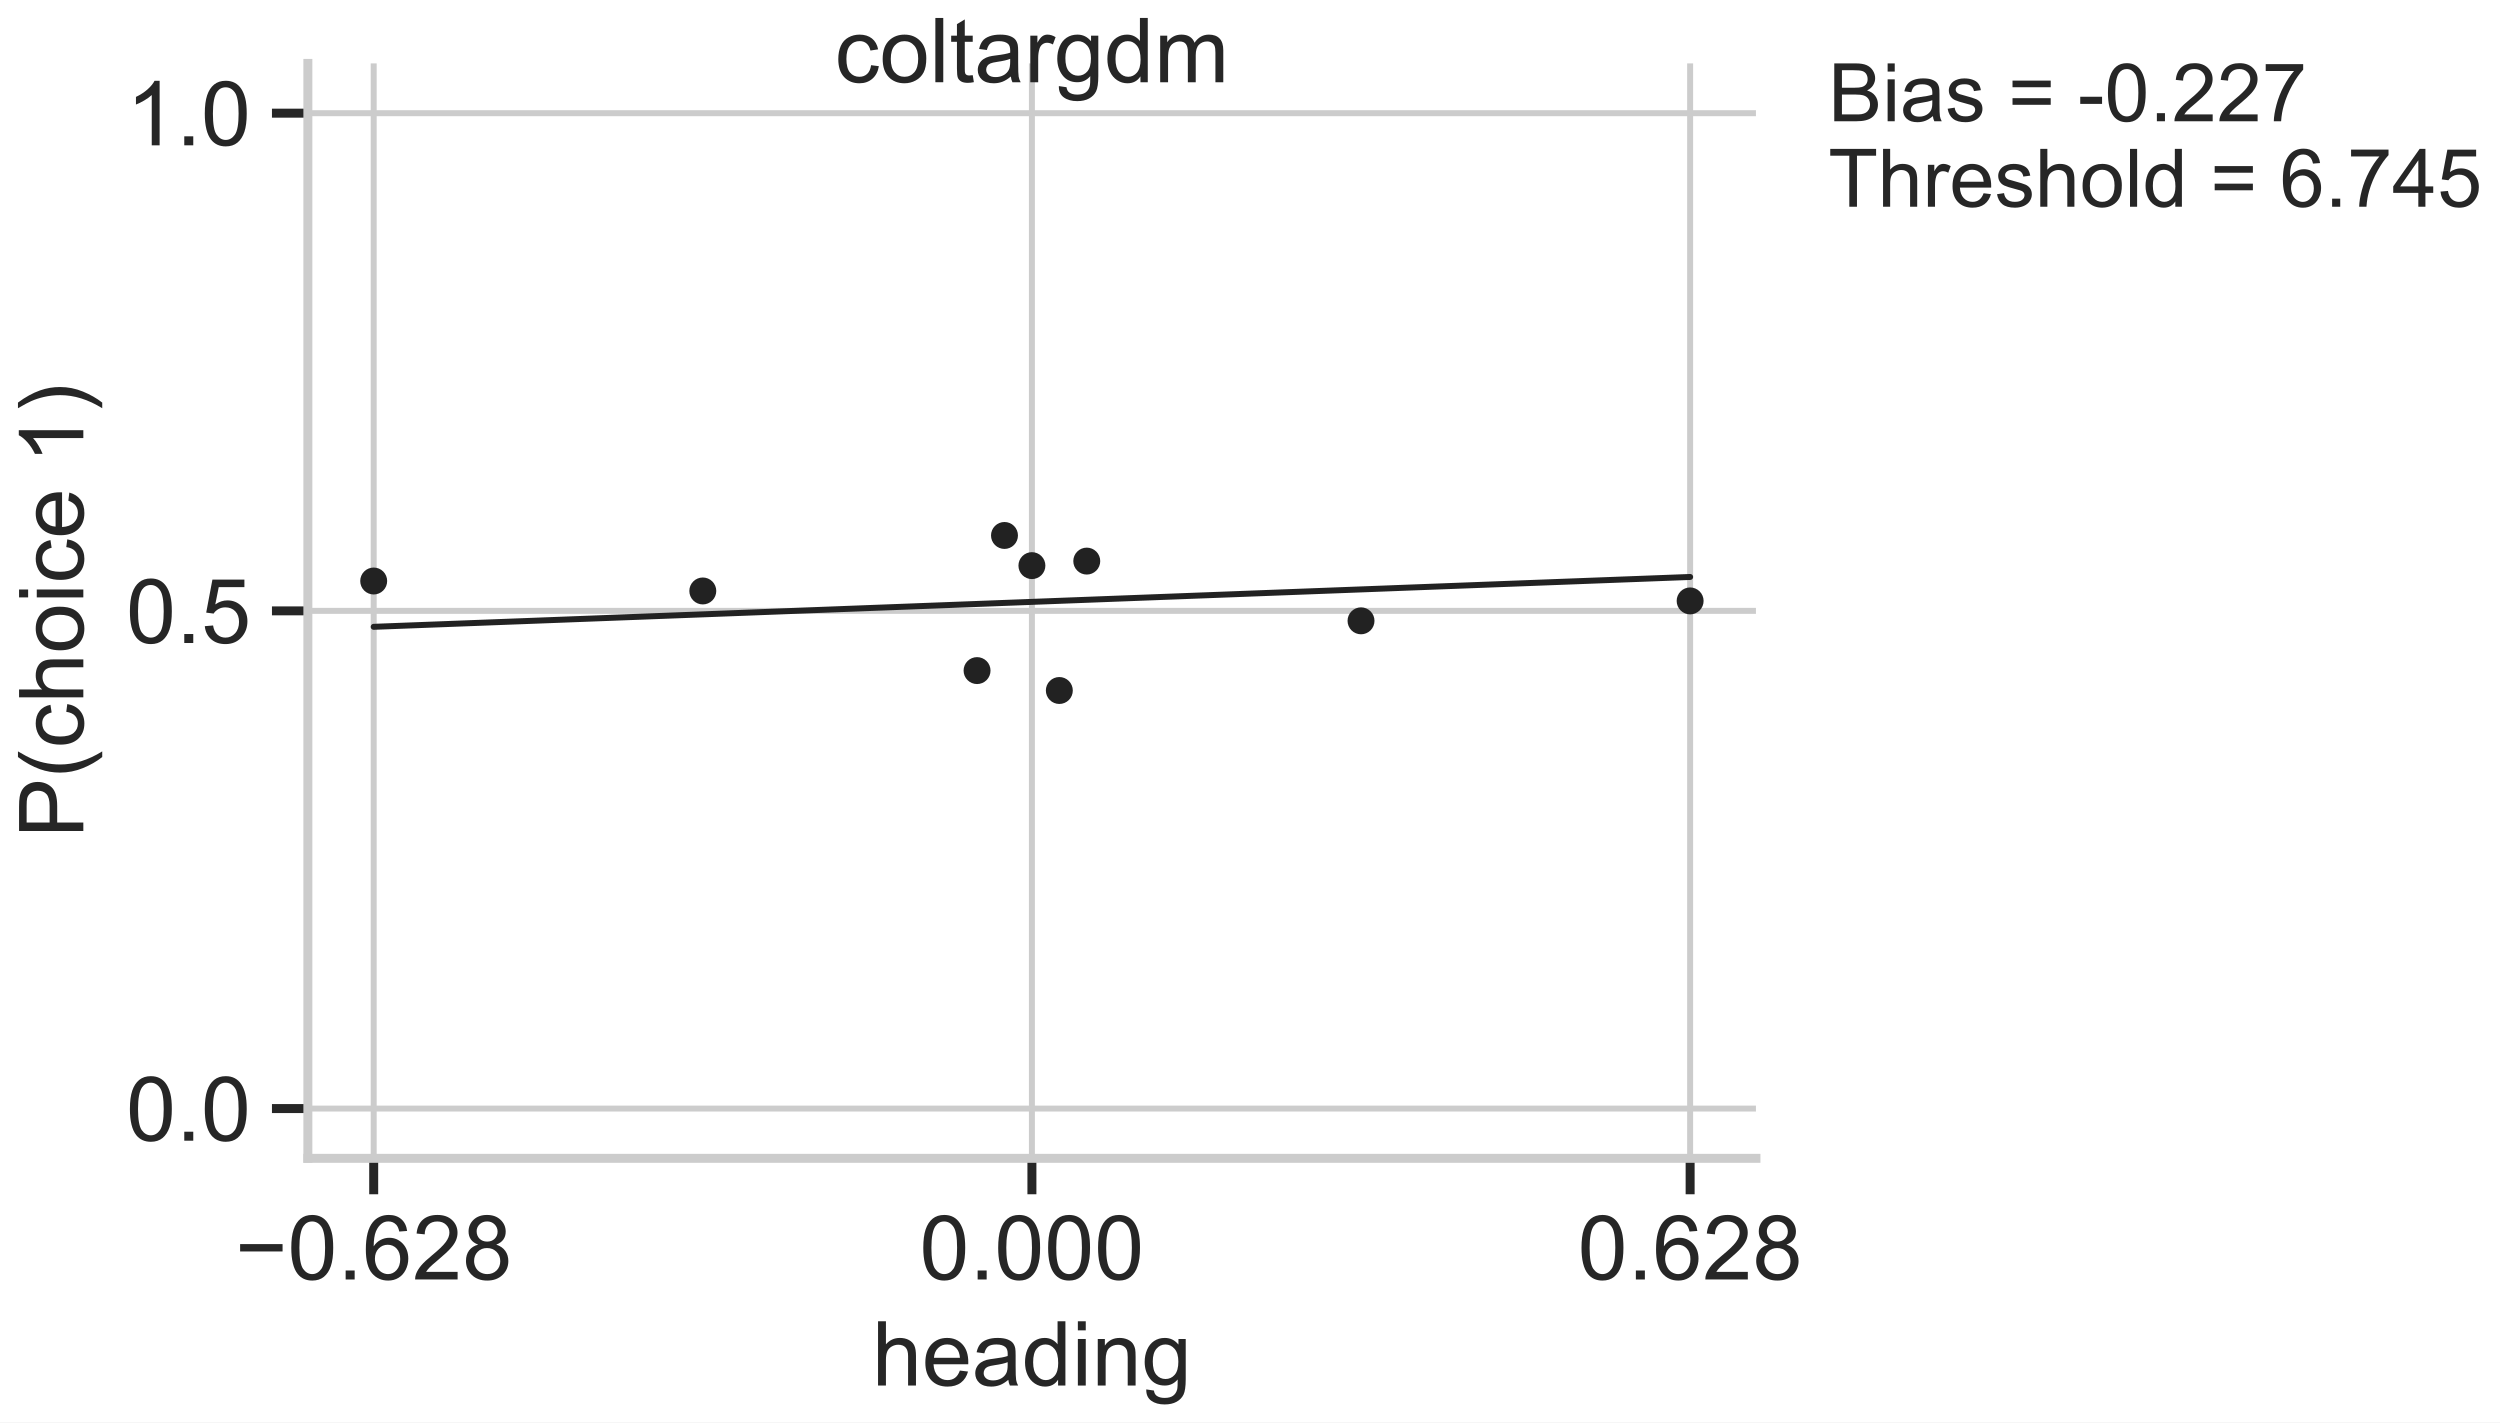
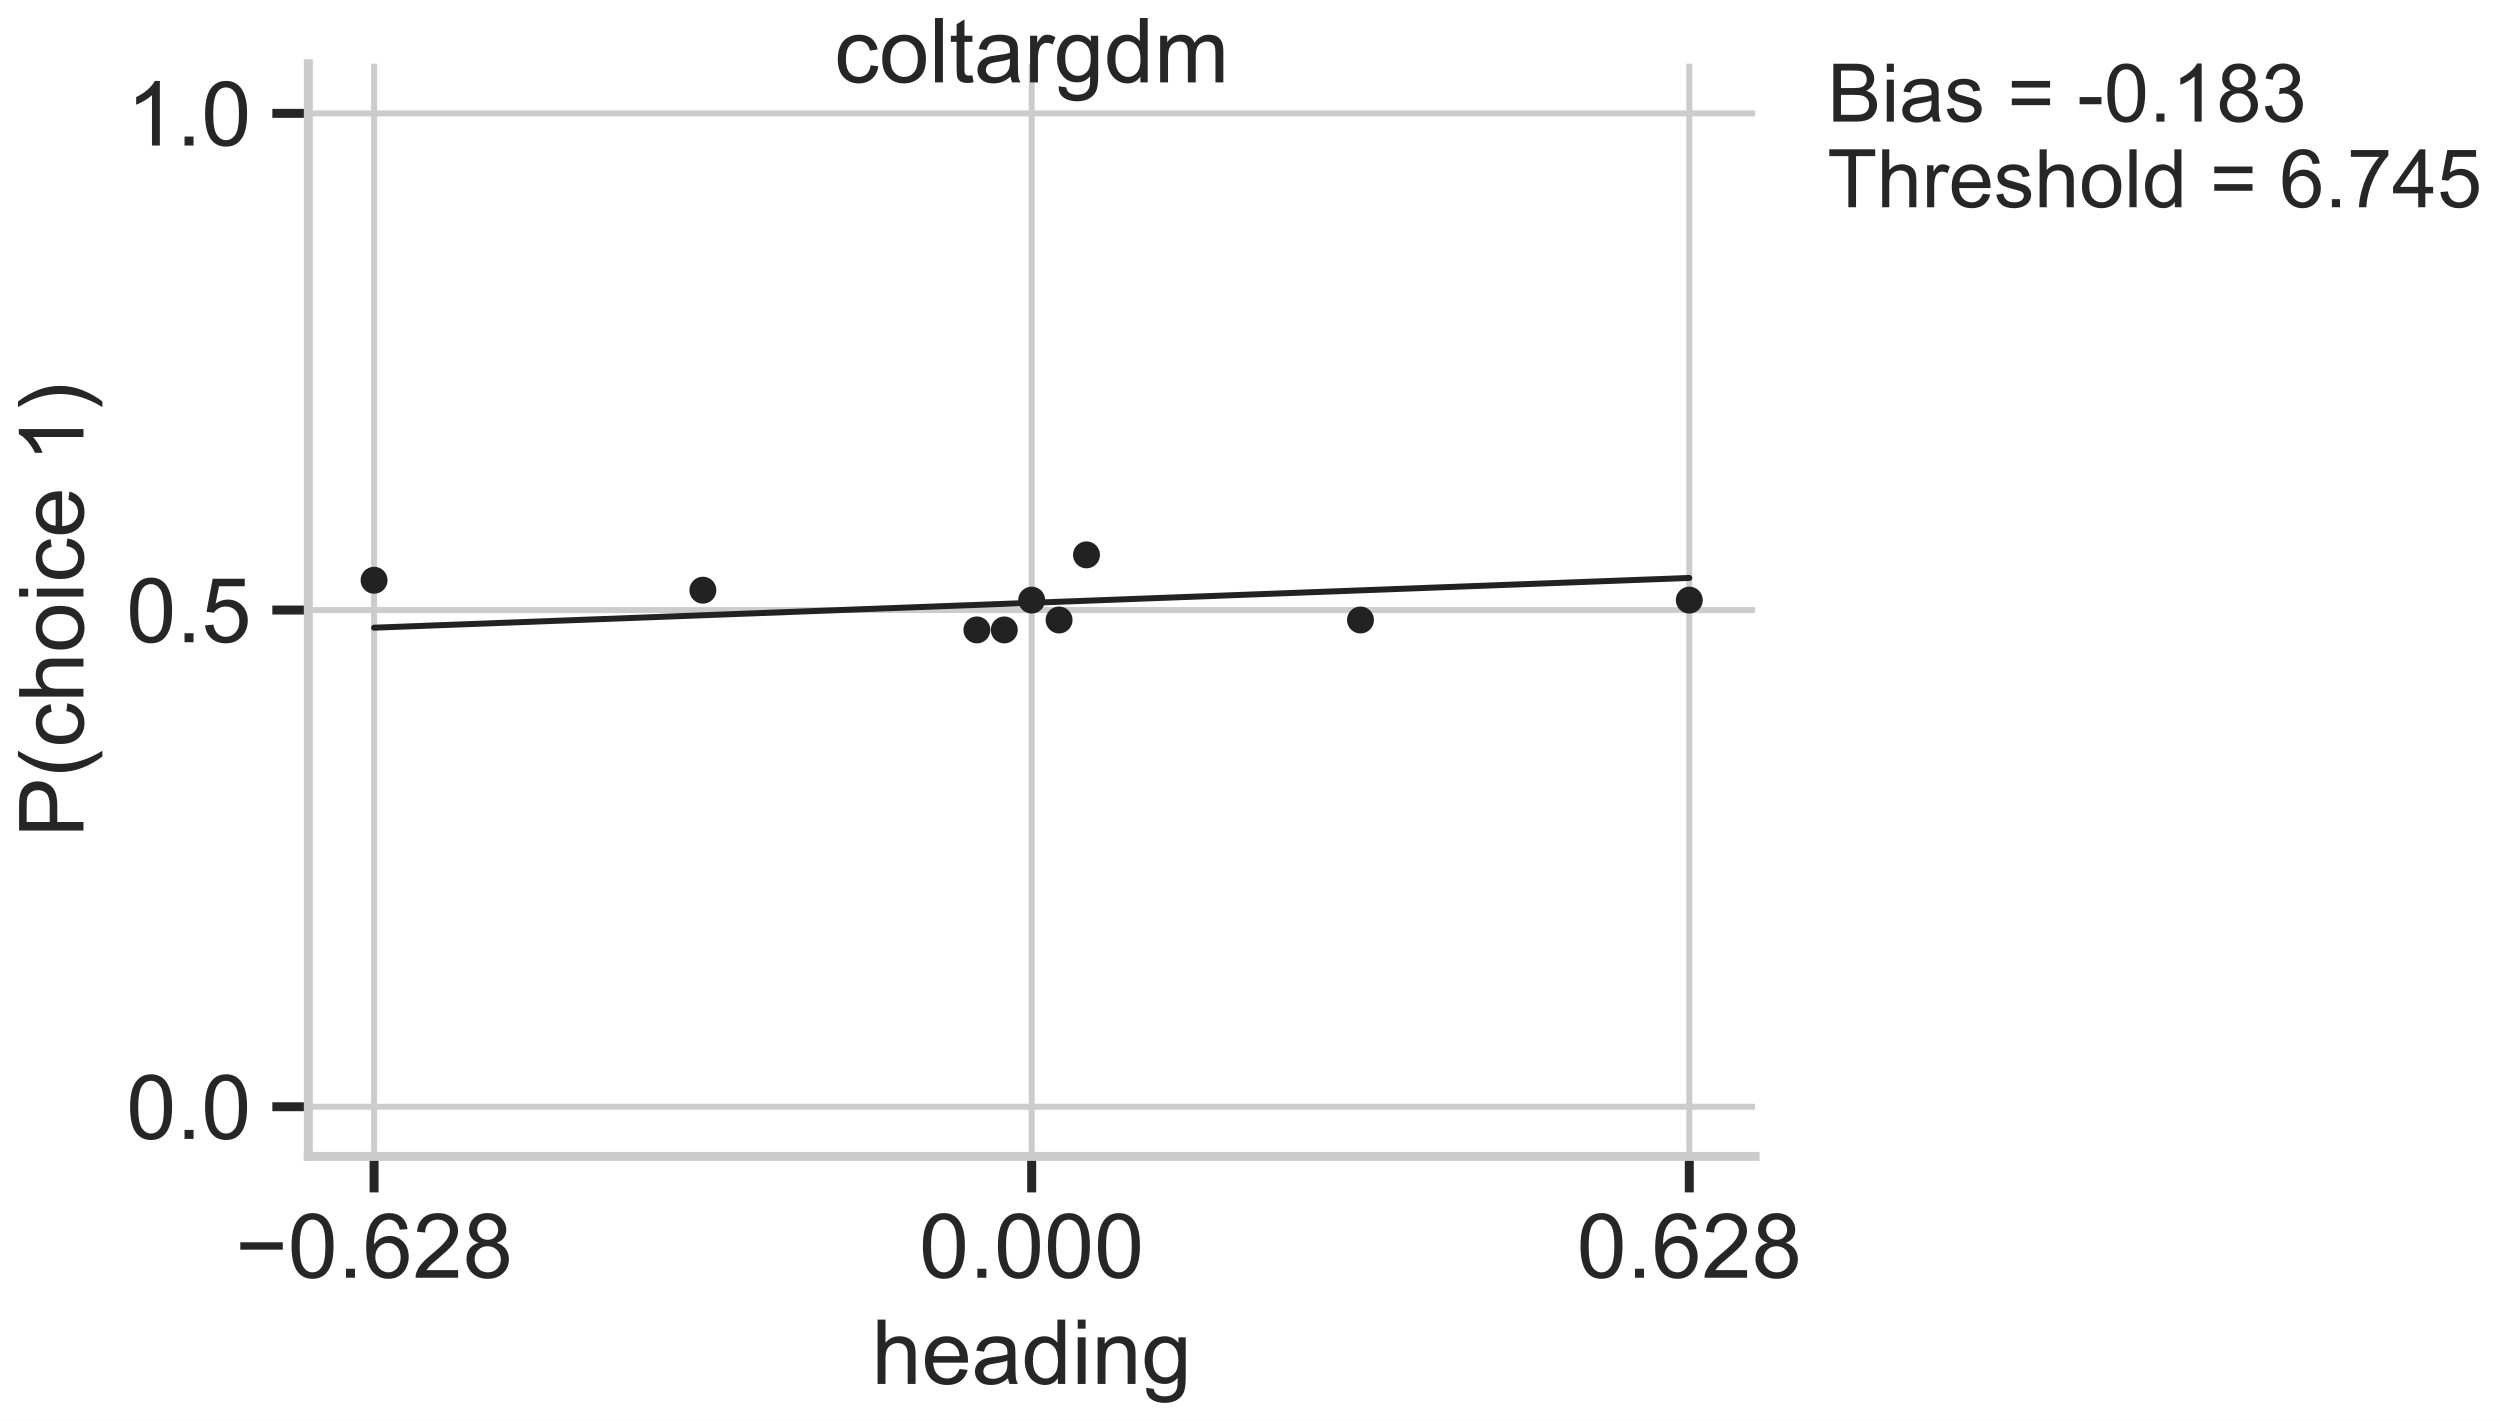
- <svg xmlns="http://www.w3.org/2000/svg" xmlns:xlink="http://www.w3.org/1999/xlink" width="417.6pt" height="237.6pt" viewBox="0 0 417.6 237.6" version="1.1">
+ <svg xmlns="http://www.w3.org/2000/svg" xmlns:xlink="http://www.w3.org/1999/xlink" width="417pt" height="237pt" viewBox="0 0 417 237" version="1.1">
  <defs>
    <style type="text/css">*{stroke-linejoin: round; stroke-linecap: butt}</style>
  </defs>
  <g id="figure_1">
    <g id="patch_1">
-       <path d="M 0 237.6  L 417.6 237.6  L 417.6 0  L 0 0  z " style="fill: #ffffff" />
+       <path d="M 0 237  L 417 237  L 417 0  L 0 0  z " style="fill: #ffffff" />
    </g>
    <g id="axes_1">
      <g id="patch_2">
-         <path d="M 51.427 193.488  L 293.314 193.488  L 293.314 10.592  L 51.427 10.592  L 51.427 193.488  z " style="fill: none" />
+         <path d="M 51.427 192.888  L 292.743 192.888  L 292.743 10.625  L 51.427 10.625  L 51.427 192.888  z " style="fill: none" />
      </g>
      <g id="matplotlib.axis_1">
        <g id="xtick_1">
          <g id="line2d_1">
-             <path d="M 62.422 193.488  L 62.422 10.592  " clip-path="url(#p5fead128cd)" style="fill: none; stroke: #cccccc; stroke-linecap: round" />
+             <path d="M 62.396 192.888  L 62.396 10.625  " clip-path="url(#pc8670fc11f)" style="fill: none; stroke: #cccccc; stroke-linecap: round" />
          </g>
          <g id="line2d_2">
            <defs>
-               <path id="ma723d25b85" d="M 0 0  L 0 6  " style="stroke: #262626; stroke-width: 1.5" />
-             </defs>
-             <g>
-               <use xlink:href="#ma723d25b85" x="62.422" y="193.488" style="fill: #262626; stroke: #262626; stroke-width: 1.5" />
+               <path id="m2a04ad7986" d="M 0 0  L 0 6  " style="stroke: #262626; stroke-width: 1.5" />
+             </defs>
+             <g>
+               <use xlink:href="#m2a04ad7986" x="62.396" y="192.888" style="fill: #262626; stroke: #262626; stroke-width: 1.5" />
            </g>
          </g>
          <g id="text_1">
-             <g style="fill: #262626" transform="translate(39.27479 213.7248) scale(0.15 -0.15)">
+             <g style="fill: #262626" transform="translate(39.24883 213.1248) scale(0.15 -0.15)">
              <defs>
                <path id="ArialMT-2212" d="M 3381 1997  L 356 1997  L 356 2522  L 3381 2522  L 3381 1997  z " transform="scale(0.015625)" />
                <path id="ArialMT-30" d="M 266 2259  Q 266 3072 433 3567  Q 600 4063 929 4331  Q 1259 4600 1759 4600  Q 2128 4600 2406 4451  Q 2684 4303 2865 4023  Q 3047 3744 3150 3342  Q 3253 2941 3253 2259  Q 3253 1453 3087 958  Q 2922 463 2592 192  Q 2263 -78 1759 -78  Q 1097 -78 719 397  Q 266 969 266 2259  z M 844 2259  Q 844 1131 1108 757  Q 1372 384 1759 384  Q 2147 384 2411 759  Q 2675 1134 2675 2259  Q 2675 3391 2411 3762  Q 2147 4134 1753 4134  Q 1366 4134 1134 3806  Q 844 3388 844 2259  z " transform="scale(0.015625)" />
                <path id="ArialMT-2e" d="M 581 0  L 581 641  L 1222 641  L 1222 0  L 581 0  z " transform="scale(0.015625)" />
                <path id="ArialMT-36" d="M 3184 3459  L 2625 3416  Q 2550 3747 2413 3897  Q 2184 4138 1850 4138  Q 1581 4138 1378 3988  Q 1113 3794 959 3422  Q 806 3050 800 2363  Q 1003 2672 1297 2822  Q 1591 2972 1913 2972  Q 2475 2972 2870 2558  Q 3266 2144 3266 1488  Q 3266 1056 3080 686  Q 2894 316 2569 119  Q 2244 -78 1831 -78  Q 1128 -78 684 439  Q 241 956 241 2144  Q 241 3472 731 4075  Q 1159 4600 1884 4600  Q 2425 4600 2770 4297  Q 3116 3994 3184 3459  z M 888 1484  Q 888 1194 1011 928  Q 1134 663 1356 523  Q 1578 384 1822 384  Q 2178 384 2434 671  Q 2691 959 2691 1453  Q 2691 1928 2437 2201  Q 2184 2475 1800 2475  Q 1419 2475 1153 2201  Q 888 1928 888 1484  z " transform="scale(0.015625)" />
                <path id="ArialMT-32" d="M 3222 541  L 3222 0  L 194 0  Q 188 203 259 391  Q 375 700 629 1000  Q 884 1300 1366 1694  Q 2113 2306 2375 2664  Q 2638 3022 2638 3341  Q 2638 3675 2398 3904  Q 2159 4134 1775 4134  Q 1369 4134 1125 3890  Q 881 3647 878 3216  L 300 3275  Q 359 3922 746 4261  Q 1134 4600 1788 4600  Q 2447 4600 2831 4234  Q 3216 3869 3216 3328  Q 3216 3053 3103 2787  Q 2991 2522 2730 2228  Q 2469 1934 1863 1422  Q 1356 997 1212 845  Q 1069 694 975 541  L 3222 541  z " transform="scale(0.015625)" />
                <path id="ArialMT-38" d="M 1131 2484  Q 781 2613 612 2850  Q 444 3088 444 3419  Q 444 3919 803 4259  Q 1163 4600 1759 4600  Q 2359 4600 2725 4251  Q 3091 3903 3091 3403  Q 3091 3084 2923 2848  Q 2756 2613 2416 2484  Q 2838 2347 3058 2040  Q 3278 1734 3278 1309  Q 3278 722 2862 322  Q 2447 -78 1769 -78  Q 1091 -78 675 323  Q 259 725 259 1325  Q 259 1772 486 2073  Q 713 2375 1131 2484  z M 1019 3438  Q 1019 3113 1228 2906  Q 1438 2700 1772 2700  Q 2097 2700 2305 2904  Q 2513 3109 2513 3406  Q 2513 3716 2298 3927  Q 2084 4138 1766 4138  Q 1444 4138 1231 3931  Q 1019 3725 1019 3438  z M 838 1322  Q 838 1081 952 856  Q 1066 631 1291 507  Q 1516 384 1775 384  Q 2178 384 2440 643  Q 2703 903 2703 1303  Q 2703 1709 2433 1975  Q 2163 2241 1756 2241  Q 1359 2241 1098 1978  Q 838 1716 838 1322  z " transform="scale(0.015625)" />
              </defs>
              <use xlink:href="#ArialMT-2212" />
              <use xlink:href="#ArialMT-30" x="58.398" />
              <use xlink:href="#ArialMT-2e" x="114.014" />
              <use xlink:href="#ArialMT-36" x="141.797" />
              <use xlink:href="#ArialMT-32" x="197.412" />
              <use xlink:href="#ArialMT-38" x="253.027" />
            </g>
          </g>
        </g>
        <g id="xtick_2">
          <g id="line2d_3">
-             <path d="M 172.37 193.488  L 172.37 10.592  " clip-path="url(#p5fead128cd)" style="fill: none; stroke: #cccccc; stroke-linecap: round" />
+             <path d="M 172.085 192.888  L 172.085 10.625  " clip-path="url(#pc8670fc11f)" style="fill: none; stroke: #cccccc; stroke-linecap: round" />
          </g>
          <g id="line2d_4">
            <g>
-               <use xlink:href="#ma723d25b85" x="172.37" y="193.488" style="fill: #262626; stroke: #262626; stroke-width: 1.5" />
+               <use xlink:href="#m2a04ad7986" x="172.085" y="192.888" style="fill: #262626; stroke: #262626; stroke-width: 1.5" />
            </g>
          </g>
          <g id="text_2">
-             <g style="fill: #262626" transform="translate(153.6039 213.7248) scale(0.15 -0.15)">
+             <g style="fill: #262626" transform="translate(153.3183 213.1248) scale(0.15 -0.15)">
              <use xlink:href="#ArialMT-30" />
              <use xlink:href="#ArialMT-2e" x="55.615" />
              <use xlink:href="#ArialMT-30" x="83.398" />
              <use xlink:href="#ArialMT-30" x="139.014" />
              <use xlink:href="#ArialMT-30" x="194.629" />
            </g>
          </g>
        </g>
        <g id="xtick_3">
          <g id="line2d_5">
-             <path d="M 282.319 193.488  L 282.319 10.592  " clip-path="url(#p5fead128cd)" style="fill: none; stroke: #cccccc; stroke-linecap: round" />
+             <path d="M 281.774 192.888  L 281.774 10.625  " clip-path="url(#pc8670fc11f)" style="fill: none; stroke: #cccccc; stroke-linecap: round" />
          </g>
          <g id="line2d_6">
            <g>
-               <use xlink:href="#ma723d25b85" x="282.319" y="193.488" style="fill: #262626; stroke: #262626; stroke-width: 1.5" />
+               <use xlink:href="#m2a04ad7986" x="281.774" y="192.888" style="fill: #262626; stroke: #262626; stroke-width: 1.5" />
            </g>
          </g>
          <g id="text_3">
-             <g style="fill: #262626" transform="translate(263.5525 213.7248) scale(0.15 -0.15)">
+             <g style="fill: #262626" transform="translate(263.0074 213.1248) scale(0.15 -0.15)">
              <use xlink:href="#ArialMT-30" />
              <use xlink:href="#ArialMT-2e" x="55.615" />
              <use xlink:href="#ArialMT-36" x="83.398" />
              <use xlink:href="#ArialMT-32" x="139.014" />
              <use xlink:href="#ArialMT-38" x="194.629" />
            </g>
          </g>
        </g>
        <g id="text_4">
-           <g style="fill: #262626" transform="translate(145.6797 231.4427) scale(0.15 -0.15)">
+           <g style="fill: #262626" transform="translate(145.3941 230.8427) scale(0.15 -0.15)">
            <defs>
              <path id="ArialMT-68" d="M 422 0  L 422 4581  L 984 4581  L 984 2938  Q 1378 3394 1978 3394  Q 2347 3394 2619 3248  Q 2891 3103 3008 2847  Q 3125 2591 3125 2103  L 3125 0  L 2563 0  L 2563 2103  Q 2563 2525 2380 2717  Q 2197 2909 1863 2909  Q 1613 2909 1392 2779  Q 1172 2650 1078 2428  Q 984 2206 984 1816  L 984 0  L 422 0  z " transform="scale(0.015625)" />
              <path id="ArialMT-65" d="M 2694 1069  L 3275 997  Q 3138 488 2766 206  Q 2394 -75 1816 -75  Q 1088 -75 661 373  Q 234 822 234 1631  Q 234 2469 665 2931  Q 1097 3394 1784 3394  Q 2450 3394 2872 2941  Q 3294 2488 3294 1666  Q 3294 1616 3291 1516  L 816 1516  Q 847 969 1125 678  Q 1403 388 1819 388  Q 2128 388 2347 550  Q 2566 713 2694 1069  z M 847 1978  L 2700 1978  Q 2663 2397 2488 2606  Q 2219 2931 1791 2931  Q 1403 2931 1139 2672  Q 875 2413 847 1978  z " transform="scale(0.015625)" />
              <path id="ArialMT-61" d="M 2588 409  Q 2275 144 1986 34  Q 1697 -75 1366 -75  Q 819 -75 525 192  Q 231 459 231 875  Q 231 1119 342 1320  Q 453 1522 633 1644  Q 813 1766 1038 1828  Q 1203 1872 1538 1913  Q 2219 1994 2541 2106  Q 2544 2222 2544 2253  Q 2544 2597 2384 2738  Q 2169 2928 1744 2928  Q 1347 2928 1158 2789  Q 969 2650 878 2297  L 328 2372  Q 403 2725 575 2942  Q 747 3159 1072 3276  Q 1397 3394 1825 3394  Q 2250 3394 2515 3294  Q 2781 3194 2906 3042  Q 3031 2891 3081 2659  Q 3109 2516 3109 2141  L 3109 1391  Q 3109 606 3145 398  Q 3181 191 3288 0  L 2700 0  Q 2613 175 2588 409  z M 2541 1666  Q 2234 1541 1622 1453  Q 1275 1403 1131 1340  Q 988 1278 909 1158  Q 831 1038 831 891  Q 831 666 1001 516  Q 1172 366 1500 366  Q 1825 366 2078 508  Q 2331 650 2450 897  Q 2541 1088 2541 1459  L 2541 1666  z " transform="scale(0.015625)" />
              <path id="ArialMT-64" d="M 2575 0  L 2575 419  Q 2259 -75 1647 -75  Q 1250 -75 917 144  Q 584 363 401 755  Q 219 1147 219 1656  Q 219 2153 384 2558  Q 550 2963 881 3178  Q 1213 3394 1622 3394  Q 1922 3394 2156 3267  Q 2391 3141 2538 2938  L 2538 4581  L 3097 4581  L 3097 0  L 2575 0  z M 797 1656  Q 797 1019 1065 703  Q 1334 388 1700 388  Q 2069 388 2326 689  Q 2584 991 2584 1609  Q 2584 2291 2321 2609  Q 2059 2928 1675 2928  Q 1300 2928 1048 2622  Q 797 2316 797 1656  z " transform="scale(0.015625)" />
              <path id="ArialMT-69" d="M 425 3934  L 425 4581  L 988 4581  L 988 3934  L 425 3934  z M 425 0  L 425 3319  L 988 3319  L 988 0  L 425 0  z " transform="scale(0.015625)" />
              <path id="ArialMT-6e" d="M 422 0  L 422 3319  L 928 3319  L 928 2847  Q 1294 3394 1984 3394  Q 2284 3394 2536 3286  Q 2788 3178 2913 3003  Q 3038 2828 3088 2588  Q 3119 2431 3119 2041  L 3119 0  L 2556 0  L 2556 2019  Q 2556 2363 2490 2533  Q 2425 2703 2258 2804  Q 2091 2906 1866 2906  Q 1506 2906 1245 2678  Q 984 2450 984 1813  L 984 0  L 422 0  z " transform="scale(0.015625)" />
              <path id="ArialMT-67" d="M 319 -275  L 866 -356  Q 900 -609 1056 -725  Q 1266 -881 1628 -881  Q 2019 -881 2231 -725  Q 2444 -569 2519 -288  Q 2563 -116 2559 434  Q 2191 0 1641 0  Q 956 0 581 494  Q 206 988 206 1678  Q 206 2153 378 2554  Q 550 2956 876 3175  Q 1203 3394 1644 3394  Q 2231 3394 2613 2919  L 2613 3319  L 3131 3319  L 3131 450  Q 3131 -325 2973 -648  Q 2816 -972 2473 -1159  Q 2131 -1347 1631 -1347  Q 1038 -1347 672 -1080  Q 306 -813 319 -275  z M 784 1719  Q 784 1066 1043 766  Q 1303 466 1694 466  Q 2081 466 2343 764  Q 2606 1063 2606 1700  Q 2606 2309 2336 2618  Q 2066 2928 1684 2928  Q 1309 2928 1046 2623  Q 784 2319 784 1719  z " transform="scale(0.015625)" />
            </defs>
            <use xlink:href="#ArialMT-68" />
            <use xlink:href="#ArialMT-65" x="55.615" />
            <use xlink:href="#ArialMT-61" x="111.23" />
            <use xlink:href="#ArialMT-64" x="166.846" />
            <use xlink:href="#ArialMT-69" x="222.461" />
            <use xlink:href="#ArialMT-6e" x="244.678" />
            <use xlink:href="#ArialMT-67" x="300.293" />
          </g>
        </g>
      </g>
      <g id="matplotlib.axis_2">
        <g id="ytick_1">
          <g id="line2d_7">
-             <path d="M 51.427 185.175  L 293.314 185.175  " clip-path="url(#p5fead128cd)" style="fill: none; stroke: #cccccc; stroke-linecap: round" />
+             <path d="M 51.427 184.603  L 292.743 184.603  " clip-path="url(#pc8670fc11f)" style="fill: none; stroke: #cccccc; stroke-linecap: round" />
          </g>
          <g id="line2d_8">
            <defs>
-               <path id="mab9c6de18a" d="M 0 0  L -6 0  " style="stroke: #262626; stroke-width: 1.5" />
-             </defs>
-             <g>
-               <use xlink:href="#mab9c6de18a" x="51.427" y="185.175" style="fill: #262626; stroke: #262626; stroke-width: 1.5" />
+               <path id="ma15ac98892" d="M 0 0  L -6 0  " style="stroke: #262626; stroke-width: 1.5" />
+             </defs>
+             <g>
+               <use xlink:href="#ma15ac98892" x="51.427" y="184.603" style="fill: #262626; stroke: #262626; stroke-width: 1.5" />
            </g>
          </g>
          <g id="text_5">
-             <g style="fill: #262626" transform="translate(21.0768 190.5429) scale(0.15 -0.15)">
+             <g style="fill: #262626" transform="translate(21.0768 189.9717) scale(0.15 -0.15)">
              <use xlink:href="#ArialMT-30" />
              <use xlink:href="#ArialMT-2e" x="55.615" />
              <use xlink:href="#ArialMT-30" x="83.398" />
            </g>
          </g>
        </g>
        <g id="ytick_2">
          <g id="line2d_9">
-             <path d="M 51.427 102.04  L 293.314 102.04  " clip-path="url(#p5fead128cd)" style="fill: none; stroke: #cccccc; stroke-linecap: round" />
+             <path d="M 51.427 101.757  L 292.743 101.757  " clip-path="url(#pc8670fc11f)" style="fill: none; stroke: #cccccc; stroke-linecap: round" />
          </g>
          <g id="line2d_10">
            <g>
-               <use xlink:href="#mab9c6de18a" x="51.427" y="102.04" style="fill: #262626; stroke: #262626; stroke-width: 1.5" />
+               <use xlink:href="#ma15ac98892" x="51.427" y="101.757" style="fill: #262626; stroke: #262626; stroke-width: 1.5" />
            </g>
          </g>
          <g id="text_6">
-             <g style="fill: #262626" transform="translate(21.0768 107.4082) scale(0.15 -0.15)">
+             <g style="fill: #262626" transform="translate(21.0768 107.1251) scale(0.15 -0.15)">
              <defs>
                <path id="ArialMT-35" d="M 266 1200  L 856 1250  Q 922 819 1161 601  Q 1400 384 1738 384  Q 2144 384 2425 690  Q 2706 997 2706 1503  Q 2706 1984 2436 2262  Q 2166 2541 1728 2541  Q 1456 2541 1237 2417  Q 1019 2294 894 2097  L 366 2166  L 809 4519  L 3088 4519  L 3088 3981  L 1259 3981  L 1013 2750  Q 1425 3038 1878 3038  Q 2478 3038 2890 2622  Q 3303 2206 3303 1553  Q 3303 931 2941 478  Q 2500 -78 1738 -78  Q 1113 -78 717 272  Q 322 622 266 1200  z " transform="scale(0.015625)" />
              </defs>
              <use xlink:href="#ArialMT-30" />
              <use xlink:href="#ArialMT-2e" x="55.615" />
              <use xlink:href="#ArialMT-35" x="83.398" />
            </g>
          </g>
        </g>
        <g id="ytick_3">
          <g id="line2d_11">
-             <path d="M 51.427 18.905  L 293.314 18.905  " clip-path="url(#p5fead128cd)" style="fill: none; stroke: #cccccc; stroke-linecap: round" />
+             <path d="M 51.427 18.91  L 292.743 18.91  " clip-path="url(#pc8670fc11f)" style="fill: none; stroke: #cccccc; stroke-linecap: round" />
          </g>
          <g id="line2d_12">
            <g>
-               <use xlink:href="#mab9c6de18a" x="51.427" y="18.905" style="fill: #262626; stroke: #262626; stroke-width: 1.5" />
+               <use xlink:href="#ma15ac98892" x="51.427" y="18.91" style="fill: #262626; stroke: #262626; stroke-width: 1.5" />
            </g>
          </g>
          <g id="text_7">
-             <g style="fill: #262626" transform="translate(21.0768 24.2735) scale(0.15 -0.15)">
+             <g style="fill: #262626" transform="translate(21.0768 24.2785) scale(0.15 -0.15)">
              <defs>
                <path id="ArialMT-31" d="M 2384 0  L 1822 0  L 1822 3584  Q 1619 3391 1289 3197  Q 959 3003 697 2906  L 697 3450  Q 1169 3672 1522 3987  Q 1875 4303 2022 4600  L 2384 4600  L 2384 0  z " transform="scale(0.015625)" />
              </defs>
              <use xlink:href="#ArialMT-31" />
              <use xlink:href="#ArialMT-2e" x="55.615" />
              <use xlink:href="#ArialMT-30" x="83.398" />
            </g>
          </g>
        </g>
        <g id="text_8">
-           <g style="fill: #262626" transform="translate(13.91977 139.9699) rotate(-90) scale(0.15 -0.15)">
+           <g style="fill: #262626" transform="translate(13.91977 139.6868) rotate(-90) scale(0.15 -0.15)">
            <defs>
              <path id="ArialMT-50" d="M 494 0  L 494 4581  L 2222 4581  Q 2678 4581 2919 4538  Q 3256 4481 3484 4323  Q 3713 4166 3852 3881  Q 3991 3597 3991 3256  Q 3991 2672 3619 2267  Q 3247 1863 2275 1863  L 1100 1863  L 1100 0  L 494 0  z M 1100 2403  L 2284 2403  Q 2872 2403 3119 2622  Q 3366 2841 3366 3238  Q 3366 3525 3220 3729  Q 3075 3934 2838 4000  Q 2684 4041 2272 4041  L 1100 4041  L 1100 2403  z " transform="scale(0.015625)" />
              <path id="ArialMT-28" d="M 1497 -1347  Q 1031 -759 709 28  Q 388 816 388 1659  Q 388 2403 628 3084  Q 909 3875 1497 4659  L 1900 4659  Q 1522 4009 1400 3731  Q 1209 3300 1100 2831  Q 966 2247 966 1656  Q 966 153 1900 -1347  L 1497 -1347  z " transform="scale(0.015625)" />
              <path id="ArialMT-63" d="M 2588 1216  L 3141 1144  Q 3050 572 2676 248  Q 2303 -75 1759 -75  Q 1078 -75 664 370  Q 250 816 250 1647  Q 250 2184 428 2587  Q 606 2991 970 3192  Q 1334 3394 1763 3394  Q 2303 3394 2647 3120  Q 2991 2847 3088 2344  L 2541 2259  Q 2463 2594 2264 2762  Q 2066 2931 1784 2931  Q 1359 2931 1093 2626  Q 828 2322 828 1663  Q 828 994 1084 691  Q 1341 388 1753 388  Q 2084 388 2306 591  Q 2528 794 2588 1216  z " transform="scale(0.015625)" />
              <path id="ArialMT-6f" d="M 213 1659  Q 213 2581 725 3025  Q 1153 3394 1769 3394  Q 2453 3394 2887 2945  Q 3322 2497 3322 1706  Q 3322 1066 3130 698  Q 2938 331 2570 128  Q 2203 -75 1769 -75  Q 1072 -75 642 372  Q 213 819 213 1659  z M 791 1659  Q 791 1022 1069 705  Q 1347 388 1769 388  Q 2188 388 2466 706  Q 2744 1025 2744 1678  Q 2744 2294 2464 2611  Q 2184 2928 1769 2928  Q 1347 2928 1069 2612  Q 791 2297 791 1659  z " transform="scale(0.015625)" />
              <path id="ArialMT-20" transform="scale(0.015625)" />
              <path id="ArialMT-29" d="M 791 -1347  L 388 -1347  Q 1322 153 1322 1656  Q 1322 2244 1188 2822  Q 1081 3291 891 3722  Q 769 4003 388 4659  L 791 4659  Q 1378 3875 1659 3084  Q 1900 2403 1900 1659  Q 1900 816 1576 28  Q 1253 -759 791 -1347  z " transform="scale(0.015625)" />
            </defs>
            <use xlink:href="#ArialMT-50" />
            <use xlink:href="#ArialMT-28" x="66.699" />
            <use xlink:href="#ArialMT-63" x="100" />
            <use xlink:href="#ArialMT-68" x="150" />
            <use xlink:href="#ArialMT-6f" x="205.615" />
            <use xlink:href="#ArialMT-69" x="261.23" />
            <use xlink:href="#ArialMT-63" x="283.447" />
            <use xlink:href="#ArialMT-65" x="333.447" />
            <use xlink:href="#ArialMT-20" x="389.062" />
            <use xlink:href="#ArialMT-31" x="416.846" />
            <use xlink:href="#ArialMT-29" x="472.461" />
          </g>
        </g>
      </g>
      <g id="line2d_13">
        <defs>
-           <path id="md19e7c4586" d="M 0 1.75  C 0.464 1.75 0.909 1.566 1.237 1.237  C 1.566 0.909 1.75 0.464 1.75 0  C 1.75 -0.464 1.566 -0.909 1.237 -1.237  C 0.909 -1.566 0.464 -1.75 0 -1.75  C -0.464 -1.75 -0.909 -1.566 -1.237 -1.237  C -1.566 -0.909 -1.75 -0.464 -1.75 0  C -1.75 0.464 -1.566 0.909 -1.237 1.237  C -0.909 1.566 -0.464 1.75 0 1.75  z " style="stroke: #222222" />
+           <path id="m94f039e51c" d="M 0 1.75  C 0.464 1.75 0.909 1.566 1.237 1.237  C 1.566 0.909 1.75 0.464 1.75 0  C 1.75 -0.464 1.566 -0.909 1.237 -1.237  C 0.909 -1.566 0.464 -1.75 0 -1.75  C -0.464 -1.75 -0.909 -1.566 -1.237 -1.237  C -1.566 -0.909 -1.75 -0.464 -1.75 0  C -1.75 0.464 -1.566 0.909 -1.237 1.237  C -0.909 1.566 -0.464 1.75 0 1.75  z " style="stroke: #222222" />
        </defs>
-         <g clip-path="url(#p5fead128cd)">
-           <use xlink:href="#md19e7c4586" x="62.422" y="97.052" style="fill: #222222; stroke: #222222" />
-           <use xlink:href="#md19e7c4586" x="117.396" y="98.714" style="fill: #222222; stroke: #222222" />
-           <use xlink:href="#md19e7c4586" x="163.208" y="112.016" style="fill: #222222; stroke: #222222" />
-           <use xlink:href="#md19e7c4586" x="167.789" y="89.444" style="fill: #222222; stroke: #222222" />
-           <use xlink:href="#md19e7c4586" x="172.37" y="94.482" style="fill: #222222; stroke: #222222" />
-           <use xlink:href="#md19e7c4586" x="176.951" y="115.341" style="fill: #222222; stroke: #222222" />
-           <use xlink:href="#md19e7c4586" x="181.533" y="93.726" style="fill: #222222; stroke: #222222" />
-           <use xlink:href="#md19e7c4586" x="227.345" y="103.703" style="fill: #222222; stroke: #222222" />
-           <use xlink:href="#md19e7c4586" x="282.319" y="100.377" style="fill: #222222; stroke: #222222" />
+         <g clip-path="url(#pc8670fc11f)">
+           <use xlink:href="#m94f039e51c" x="62.396" y="96.786" style="fill: #222222; stroke: #222222" />
+           <use xlink:href="#m94f039e51c" x="117.24" y="98.443" style="fill: #222222; stroke: #222222" />
+           <use xlink:href="#m94f039e51c" x="162.944" y="105.071" style="fill: #222222; stroke: #222222" />
+           <use xlink:href="#m94f039e51c" x="167.514" y="105.071" style="fill: #222222; stroke: #222222" />
+           <use xlink:href="#m94f039e51c" x="172.085" y="100.1" style="fill: #222222; stroke: #222222" />
+           <use xlink:href="#m94f039e51c" x="176.655" y="103.414" style="fill: #222222; stroke: #222222" />
+           <use xlink:href="#m94f039e51c" x="181.225" y="92.552" style="fill: #222222; stroke: #222222" />
+           <use xlink:href="#m94f039e51c" x="226.929" y="103.414" style="fill: #222222; stroke: #222222" />
+           <use xlink:href="#m94f039e51c" x="281.774" y="100.1" style="fill: #222222; stroke: #222222" />
        </g>
      </g>
      <g id="line2d_14">
-         <path d="M 62.422 104.704  L 64.643 104.62  L 66.864 104.536  L 69.085 104.451  L 71.306 104.367  L 73.528 104.283  L 75.749 104.199  L 77.97 104.115  L 80.191 104.031  L 82.412 103.946  L 84.634 103.862  L 86.855 103.778  L 89.076 103.694  L 91.297 103.61  L 93.518 103.526  L 95.739 103.441  L 97.961 103.357  L 100.182 103.273  L 102.403 103.189  L 104.624 103.105  L 106.845 103.021  L 109.067 102.936  L 111.288 102.852  L 113.509 102.768  L 115.73 102.684  L 117.951 102.6  L 120.172 102.515  L 122.394 102.431  L 124.615 102.347  L 126.836 102.263  L 129.057 102.179  L 131.278 102.094  L 133.5 102.01  L 135.721 101.926  L 137.942 101.842  L 140.163 101.758  L 142.384 101.673  L 144.605 101.589  L 146.827 101.505  L 149.048 101.421  L 151.269 101.337  L 153.49 101.252  L 155.711 101.168  L 157.933 101.084  L 160.154 101  L 162.375 100.916  L 164.596 100.832  L 166.817 100.747  L 169.039 100.663  L 171.26 100.579  L 173.481 100.495  L 175.702 100.411  L 177.923 100.326  L 180.144 100.242  L 182.366 100.158  L 184.587 100.074  L 186.808 99.99  L 189.029 99.906  L 191.25 99.822  L 193.472 99.737  L 195.693 99.653  L 197.914 99.569  L 200.135 99.485  L 202.356 99.401  L 204.577 99.317  L 206.799 99.233  L 209.02 99.148  L 211.241 99.064  L 213.462 98.98  L 215.683 98.896  L 217.905 98.812  L 220.126 98.728  L 222.347 98.644  L 224.568 98.56  L 226.789 98.476  L 229.01 98.392  L 231.232 98.308  L 233.453 98.223  L 235.674 98.139  L 237.895 98.055  L 240.116 97.971  L 242.338 97.887  L 244.559 97.803  L 246.78 97.719  L 249.001 97.635  L 251.222 97.551  L 253.444 97.467  L 255.665 97.383  L 257.886 97.299  L 260.107 97.215  L 262.328 97.131  L 264.549 97.047  L 266.771 96.963  L 268.992 96.879  L 271.213 96.795  L 273.434 96.712  L 275.655 96.628  L 277.877 96.544  L 280.098 96.46  L 282.319 96.376  " clip-path="url(#p5fead128cd)" style="fill: none; stroke: #222222; stroke-linecap: round" />
+         <path d="M 62.396 104.7  L 64.612 104.617  L 66.828 104.533  L 69.044 104.449  L 71.259 104.365  L 73.475 104.281  L 75.691 104.197  L 77.907 104.114  L 80.123 104.03  L 82.339 103.946  L 84.555 103.862  L 86.771 103.778  L 88.987 103.694  L 91.203 103.61  L 93.419 103.527  L 95.635 103.443  L 97.851 103.359  L 100.067 103.275  L 102.283 103.191  L 104.499 103.107  L 106.715 103.023  L 108.93 102.939  L 111.146 102.855  L 113.362 102.772  L 115.578 102.688  L 117.794 102.604  L 120.01 102.52  L 122.226 102.436  L 124.442 102.352  L 126.658 102.268  L 128.874 102.184  L 131.09 102.1  L 133.306 102.016  L 135.522 101.933  L 137.738 101.849  L 139.954 101.765  L 142.17 101.681  L 144.385 101.597  L 146.601 101.513  L 148.817 101.429  L 151.033 101.345  L 153.249 101.261  L 155.465 101.177  L 157.681 101.093  L 159.897 101.01  L 162.113 100.926  L 164.329 100.842  L 166.545 100.758  L 168.761 100.674  L 170.977 100.59  L 173.193 100.506  L 175.409 100.422  L 177.625 100.338  L 179.841 100.255  L 182.056 100.171  L 184.272 100.087  L 186.488 100.003  L 188.704 99.919  L 190.92 99.835  L 193.136 99.751  L 195.352 99.667  L 197.568 99.584  L 199.784 99.5  L 202 99.416  L 204.216 99.332  L 206.432 99.248  L 208.648 99.164  L 210.864 99.08  L 213.08 98.997  L 215.296 98.913  L 217.512 98.829  L 219.727 98.745  L 221.943 98.661  L 224.159 98.578  L 226.375 98.494  L 228.591 98.41  L 230.807 98.326  L 233.023 98.242  L 235.239 98.159  L 237.455 98.075  L 239.671 97.991  L 241.887 97.907  L 244.103 97.823  L 246.319 97.74  L 248.535 97.656  L 250.751 97.572  L 252.967 97.489  L 255.183 97.405  L 257.398 97.321  L 259.614 97.237  L 261.83 97.154  L 264.046 97.07  L 266.262 96.986  L 268.478 96.903  L 270.694 96.819  L 272.91 96.735  L 275.126 96.652  L 277.342 96.568  L 279.558 96.484  L 281.774 96.401  " clip-path="url(#pc8670fc11f)" style="fill: none; stroke: #222222; stroke-linecap: round" />
      </g>
      <g id="patch_3">
-         <path d="M 51.427 193.488  L 51.427 10.592  " style="fill: none; stroke: #cccccc; stroke-width: 1.5; stroke-linejoin: miter; stroke-linecap: square" />
+         <path d="M 51.427 192.888  L 51.427 10.625  " style="fill: none; stroke: #cccccc; stroke-width: 1.5; stroke-linejoin: miter; stroke-linecap: square" />
      </g>
      <g id="patch_4">
-         <path d="M 51.427 193.488  L 293.314 193.488  " style="fill: none; stroke: #cccccc; stroke-width: 1.5; stroke-linejoin: miter; stroke-linecap: square" />
+         <path d="M 51.427 192.888  L 292.743 192.888  " style="fill: none; stroke: #cccccc; stroke-width: 1.5; stroke-linejoin: miter; stroke-linecap: square" />
      </g>
      <g id="text_9">
        <g id="patch_5">
-           <path d="M 301.358 41.267  L 418.65 41.267  L 418.65 6.542  L 301.358 6.542  z " style="fill: #ffffff; opacity: 0.7" />
-         </g>
-         <g style="fill: #262626" transform="translate(305.4081 20.25472) scale(0.135 -0.135)">
+           <path d="M 300.758 41.3  L 418.05 41.3  L 418.05 6.575  L 300.758 6.575  z " style="fill: #ffffff; opacity: 0.7" />
+         </g>
+         <g style="fill: #262626" transform="translate(304.8085 20.28852) scale(0.135 -0.135)">
          <defs>
            <path id="ArialMT-42" d="M 469 0  L 469 4581  L 2188 4581  Q 2713 4581 3030 4442  Q 3347 4303 3526 4014  Q 3706 3725 3706 3409  Q 3706 3116 3547 2856  Q 3388 2597 3066 2438  Q 3481 2316 3704 2022  Q 3928 1728 3928 1328  Q 3928 1006 3792 729  Q 3656 453 3456 303  Q 3256 153 2954 76  Q 2653 0 2216 0  L 469 0  z M 1075 2656  L 2066 2656  Q 2469 2656 2644 2709  Q 2875 2778 2992 2937  Q 3109 3097 3109 3338  Q 3109 3566 3000 3739  Q 2891 3913 2687 3977  Q 2484 4041 1991 4041  L 1075 4041  L 1075 2656  z M 1075 541  L 2216 541  Q 2509 541 2628 563  Q 2838 600 2978 687  Q 3119 775 3209 942  Q 3300 1109 3300 1328  Q 3300 1584 3169 1773  Q 3038 1963 2805 2039  Q 2572 2116 2134 2116  L 1075 2116  L 1075 541  z " transform="scale(0.015625)" />
            <path id="ArialMT-73" d="M 197 991  L 753 1078  Q 800 744 1014 566  Q 1228 388 1613 388  Q 2000 388 2187 545  Q 2375 703 2375 916  Q 2375 1106 2209 1216  Q 2094 1291 1634 1406  Q 1016 1563 777 1677  Q 538 1791 414 1992  Q 291 2194 291 2438  Q 291 2659 392 2848  Q 494 3038 669 3163  Q 800 3259 1026 3326  Q 1253 3394 1513 3394  Q 1903 3394 2198 3281  Q 2494 3169 2634 2976  Q 2775 2784 2828 2463  L 2278 2388  Q 2241 2644 2061 2787  Q 1881 2931 1553 2931  Q 1166 2931 1000 2803  Q 834 2675 834 2503  Q 834 2394 903 2306  Q 972 2216 1119 2156  Q 1203 2125 1616 2013  Q 2213 1853 2448 1751  Q 2684 1650 2818 1456  Q 2953 1263 2953 975  Q 2953 694 2789 445  Q 2625 197 2315 61  Q 2006 -75 1616 -75  Q 969 -75 630 194  Q 291 463 197 991  z " transform="scale(0.015625)" />
            <path id="ArialMT-3d" d="M 3381 2694  L 356 2694  L 356 3219  L 3381 3219  L 3381 2694  z M 3381 1303  L 356 1303  L 356 1828  L 3381 1828  L 3381 1303  z " transform="scale(0.015625)" />
            <path id="ArialMT-2d" d="M 203 1375  L 203 1941  L 1931 1941  L 1931 1375  L 203 1375  z " transform="scale(0.015625)" />
-             <path id="ArialMT-37" d="M 303 3981  L 303 4522  L 3269 4522  L 3269 4084  Q 2831 3619 2401 2847  Q 1972 2075 1738 1259  Q 1569 684 1522 0  L 944 0  Q 953 541 1156 1306  Q 1359 2072 1739 2783  Q 2119 3494 2547 3981  L 303 3981  z " transform="scale(0.015625)" />
+             <path id="ArialMT-33" d="M 269 1209  L 831 1284  Q 928 806 1161 595  Q 1394 384 1728 384  Q 2125 384 2398 659  Q 2672 934 2672 1341  Q 2672 1728 2419 1979  Q 2166 2231 1775 2231  Q 1616 2231 1378 2169  L 1441 2663  Q 1497 2656 1531 2656  Q 1891 2656 2178 2843  Q 2466 3031 2466 3422  Q 2466 3731 2256 3934  Q 2047 4138 1716 4138  Q 1388 4138 1169 3931  Q 950 3725 888 3313  L 325 3413  Q 428 3978 793 4289  Q 1159 4600 1703 4600  Q 2078 4600 2393 4439  Q 2709 4278 2876 4000  Q 3044 3722 3044 3409  Q 3044 3113 2884 2869  Q 2725 2625 2413 2481  Q 2819 2388 3044 2092  Q 3269 1797 3269 1353  Q 3269 753 2831 336  Q 2394 -81 1725 -81  Q 1122 -81 723 278  Q 325 638 269 1209  z " transform="scale(0.015625)" />
          </defs>
          <use xlink:href="#ArialMT-42" />
          <use xlink:href="#ArialMT-69" x="66.699" />
          <use xlink:href="#ArialMT-61" x="88.916" />
          <use xlink:href="#ArialMT-73" x="144.531" />
          <use xlink:href="#ArialMT-20" x="194.531" />
          <use xlink:href="#ArialMT-3d" x="222.314" />
          <use xlink:href="#ArialMT-20" x="280.713" />
          <use xlink:href="#ArialMT-2d" x="308.496" />
          <use xlink:href="#ArialMT-30" x="341.797" />
          <use xlink:href="#ArialMT-2e" x="397.412" />
-           <use xlink:href="#ArialMT-32" x="425.195" />
-           <use xlink:href="#ArialMT-32" x="480.811" />
-           <use xlink:href="#ArialMT-37" x="536.426" />
-         </g>
-         <g style="fill: #262626" transform="translate(305.4081 34.5335) scale(0.135 -0.135)">
+           <use xlink:href="#ArialMT-31" x="425.195" />
+           <use xlink:href="#ArialMT-38" x="480.811" />
+           <use xlink:href="#ArialMT-33" x="536.426" />
+         </g>
+         <g style="fill: #262626" transform="translate(304.8085 34.5673) scale(0.135 -0.135)">
          <defs>
            <path id="ArialMT-54" d="M 1659 0  L 1659 4041  L 150 4041  L 150 4581  L 3781 4581  L 3781 4041  L 2266 4041  L 2266 0  L 1659 0  z " transform="scale(0.015625)" />
            <path id="ArialMT-72" d="M 416 0  L 416 3319  L 922 3319  L 922 2816  Q 1116 3169 1280 3281  Q 1444 3394 1641 3394  Q 1925 3394 2219 3213  L 2025 2691  Q 1819 2813 1613 2813  Q 1428 2813 1281 2702  Q 1134 2591 1072 2394  Q 978 2094 978 1738  L 978 0  L 416 0  z " transform="scale(0.015625)" />
            <path id="ArialMT-6c" d="M 409 0  L 409 4581  L 972 4581  L 972 0  L 409 0  z " transform="scale(0.015625)" />
+             <path id="ArialMT-37" d="M 303 3981  L 303 4522  L 3269 4522  L 3269 4084  Q 2831 3619 2401 2847  Q 1972 2075 1738 1259  Q 1569 684 1522 0  L 944 0  Q 953 541 1156 1306  Q 1359 2072 1739 2783  Q 2119 3494 2547 3981  L 303 3981  z " transform="scale(0.015625)" />
            <path id="ArialMT-34" d="M 2069 0  L 2069 1097  L 81 1097  L 81 1613  L 2172 4581  L 2631 4581  L 2631 1613  L 3250 1613  L 3250 1097  L 2631 1097  L 2631 0  L 2069 0  z M 2069 1613  L 2069 3678  L 634 1613  L 2069 1613  z " transform="scale(0.015625)" />
          </defs>
          <use xlink:href="#ArialMT-54" />
          <use xlink:href="#ArialMT-68" x="61.084" />
          <use xlink:href="#ArialMT-72" x="116.699" />
          <use xlink:href="#ArialMT-65" x="150" />
          <use xlink:href="#ArialMT-73" x="205.615" />
          <use xlink:href="#ArialMT-68" x="255.615" />
          <use xlink:href="#ArialMT-6f" x="311.23" />
          <use xlink:href="#ArialMT-6c" x="366.846" />
          <use xlink:href="#ArialMT-64" x="389.062" />
          <use xlink:href="#ArialMT-20" x="444.678" />
          <use xlink:href="#ArialMT-3d" x="472.461" />
          <use xlink:href="#ArialMT-20" x="530.859" />
          <use xlink:href="#ArialMT-36" x="558.643" />
          <use xlink:href="#ArialMT-2e" x="614.258" />
          <use xlink:href="#ArialMT-37" x="642.041" />
          <use xlink:href="#ArialMT-34" x="697.656" />
          <use xlink:href="#ArialMT-35" x="753.271" />
        </g>
      </g>
      <g id="text_10">
-         <g style="fill: #262626" transform="translate(139.4429 13.73649) scale(0.15 -0.15)">
+         <g style="fill: #262626" transform="translate(139.1574 13.7386) scale(0.15 -0.15)">
          <defs>
            <path id="ArialMT-74" d="M 1650 503  L 1731 6  Q 1494 -44 1306 -44  Q 1000 -44 831 53  Q 663 150 594 308  Q 525 466 525 972  L 525 2881  L 113 2881  L 113 3319  L 525 3319  L 525 4141  L 1084 4478  L 1084 3319  L 1650 3319  L 1650 2881  L 1084 2881  L 1084 941  Q 1084 700 1114 631  Q 1144 563 1211 522  Q 1278 481 1403 481  Q 1497 481 1650 503  z " transform="scale(0.015625)" />
            <path id="ArialMT-6d" d="M 422 0  L 422 3319  L 925 3319  L 925 2853  Q 1081 3097 1340 3245  Q 1600 3394 1931 3394  Q 2300 3394 2536 3241  Q 2772 3088 2869 2813  Q 3263 3394 3894 3394  Q 4388 3394 4653 3120  Q 4919 2847 4919 2278  L 4919 0  L 4359 0  L 4359 2091  Q 4359 2428 4304 2576  Q 4250 2725 4106 2815  Q 3963 2906 3769 2906  Q 3419 2906 3187 2673  Q 2956 2441 2956 1928  L 2956 0  L 2394 0  L 2394 2156  Q 2394 2531 2256 2718  Q 2119 2906 1806 2906  Q 1569 2906 1367 2781  Q 1166 2656 1075 2415  Q 984 2175 984 1722  L 984 0  L 422 0  z " transform="scale(0.015625)" />
          </defs>
          <use xlink:href="#ArialMT-63" />
          <use xlink:href="#ArialMT-6f" x="50" />
          <use xlink:href="#ArialMT-6c" x="105.615" />
          <use xlink:href="#ArialMT-74" x="127.832" />
          <use xlink:href="#ArialMT-61" x="155.615" />
          <use xlink:href="#ArialMT-72" x="211.23" />
          <use xlink:href="#ArialMT-67" x="244.531" />
          <use xlink:href="#ArialMT-64" x="300.146" />
          <use xlink:href="#ArialMT-6d" x="355.762" />
        </g>
      </g>
    </g>
  </g>
  <defs>
-     <clipPath id="p5fead128cd">
-       <rect x="51.427" y="10.592" width="241.887" height="182.896" />
+     <clipPath id="pc8670fc11f">
+       <rect x="51.427" y="10.625" width="241.316" height="182.263" />
    </clipPath>
  </defs>
</svg>
